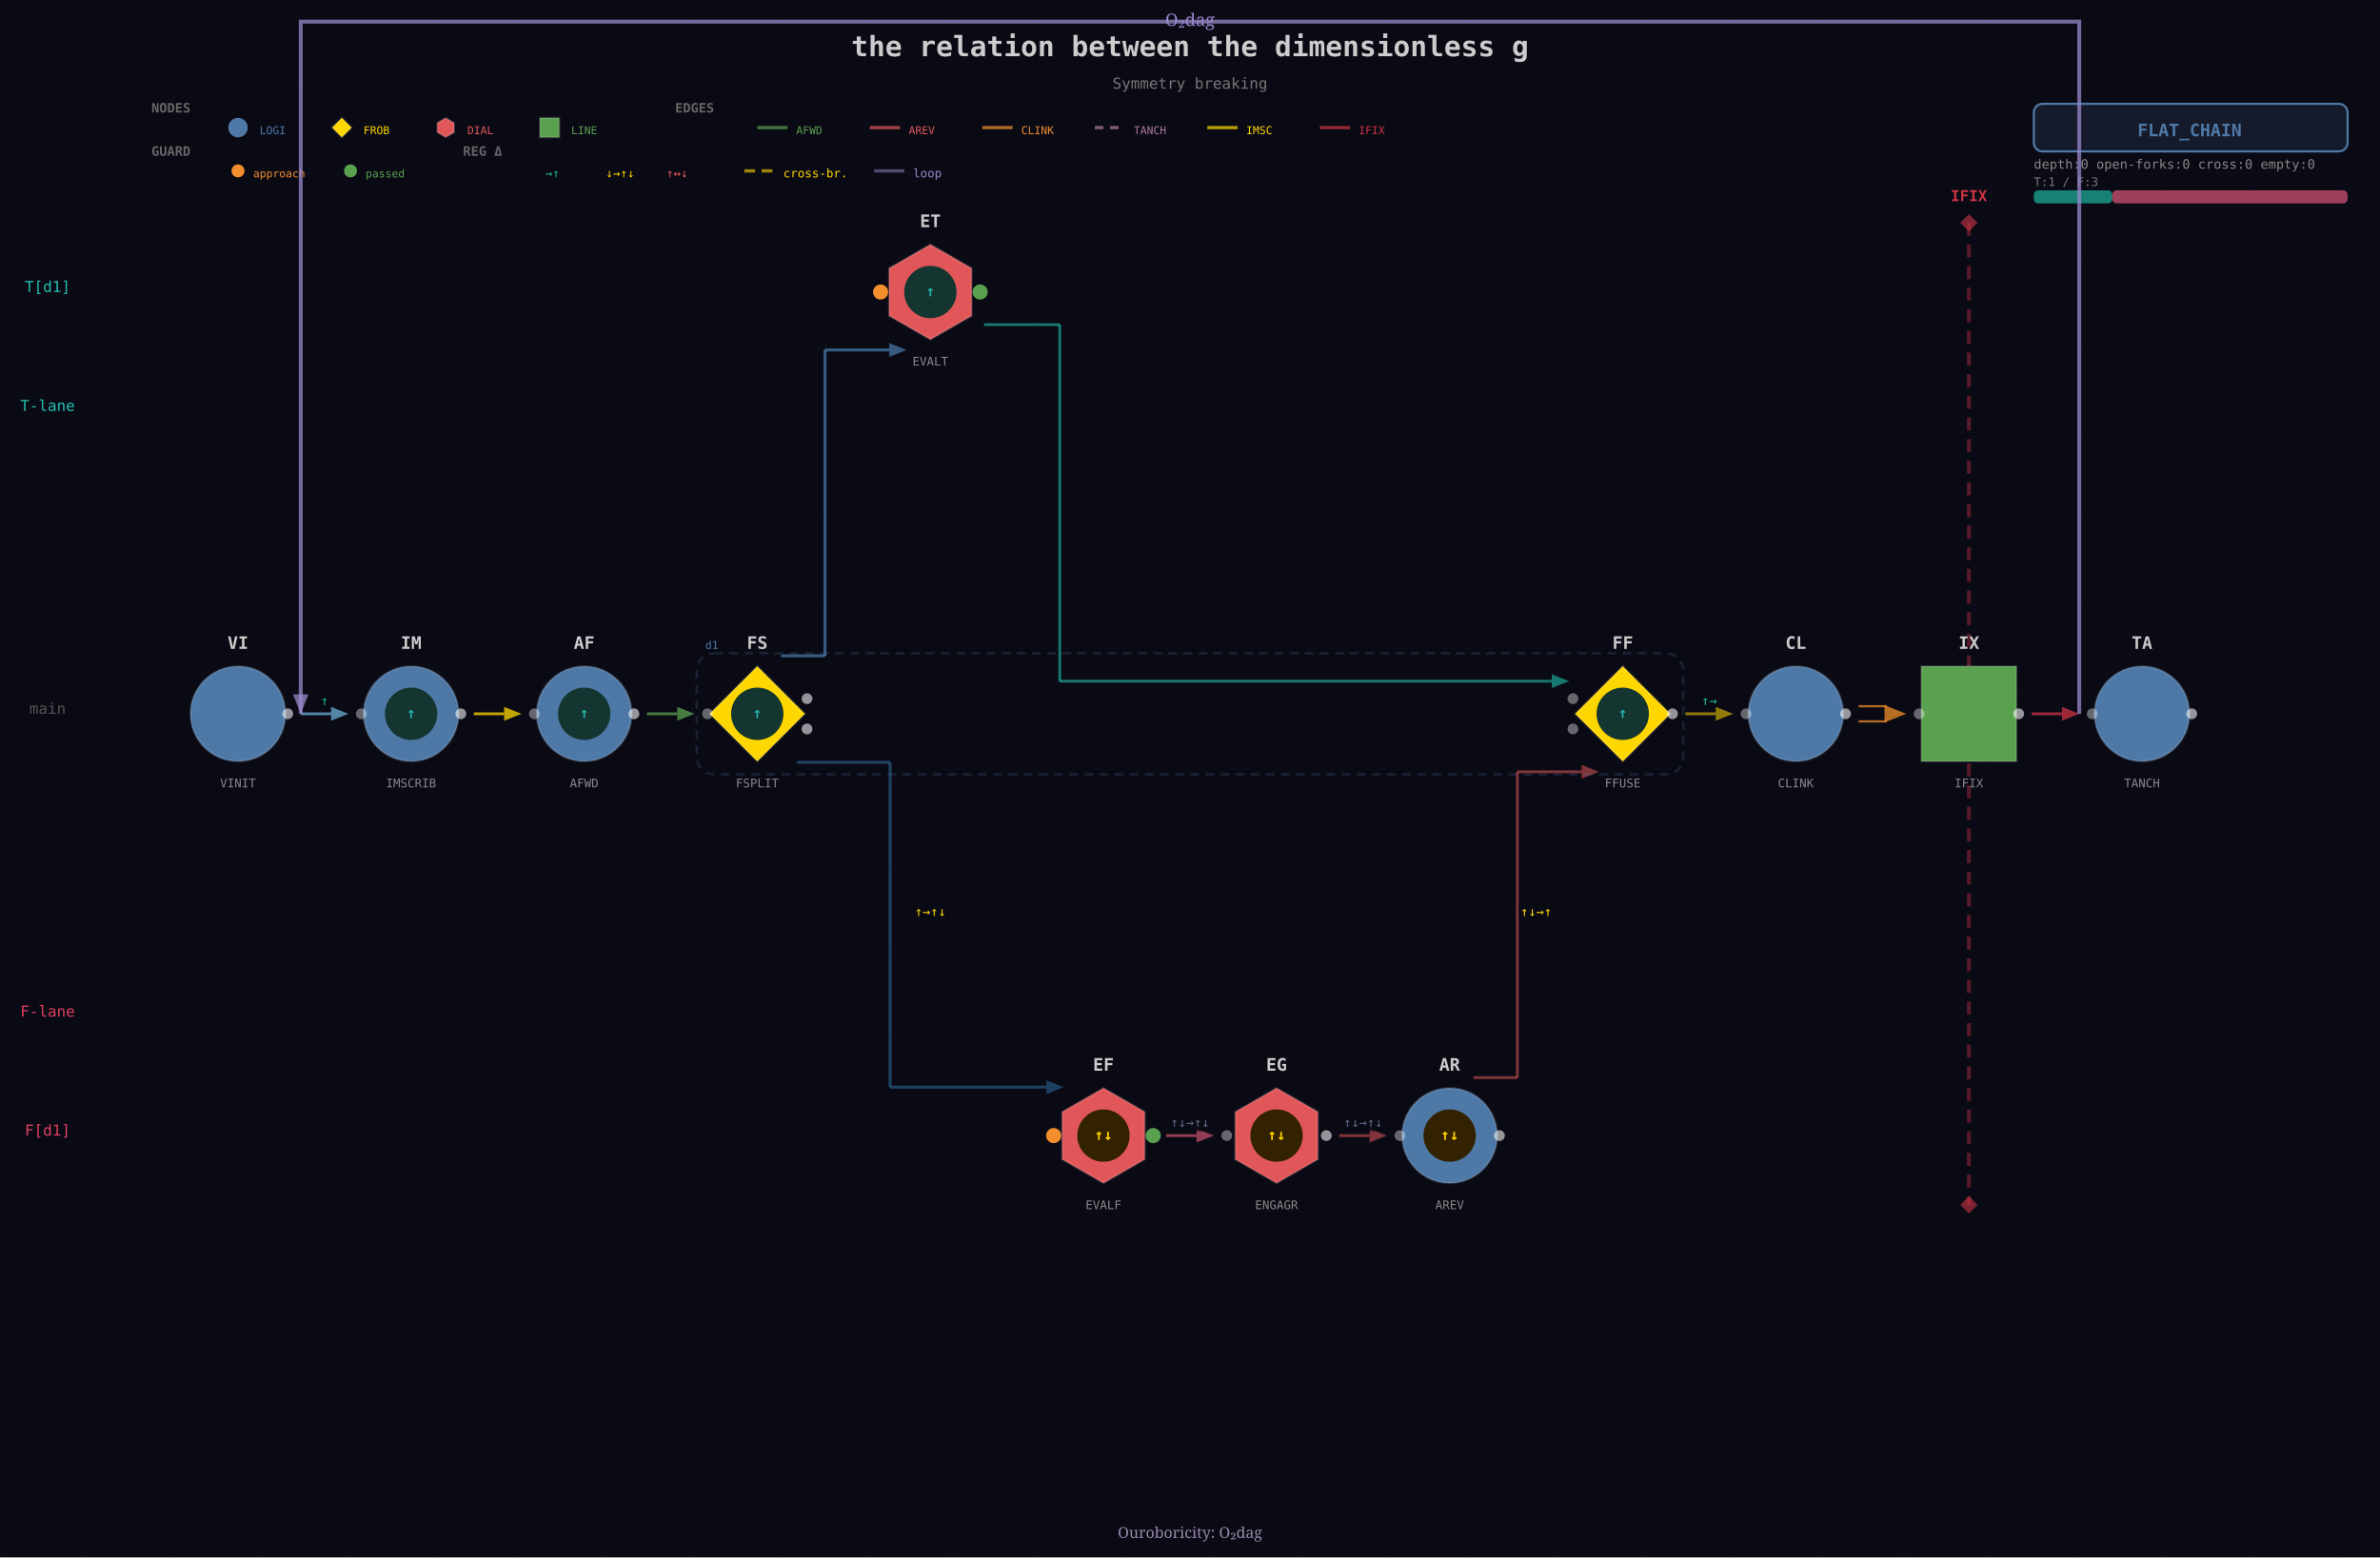
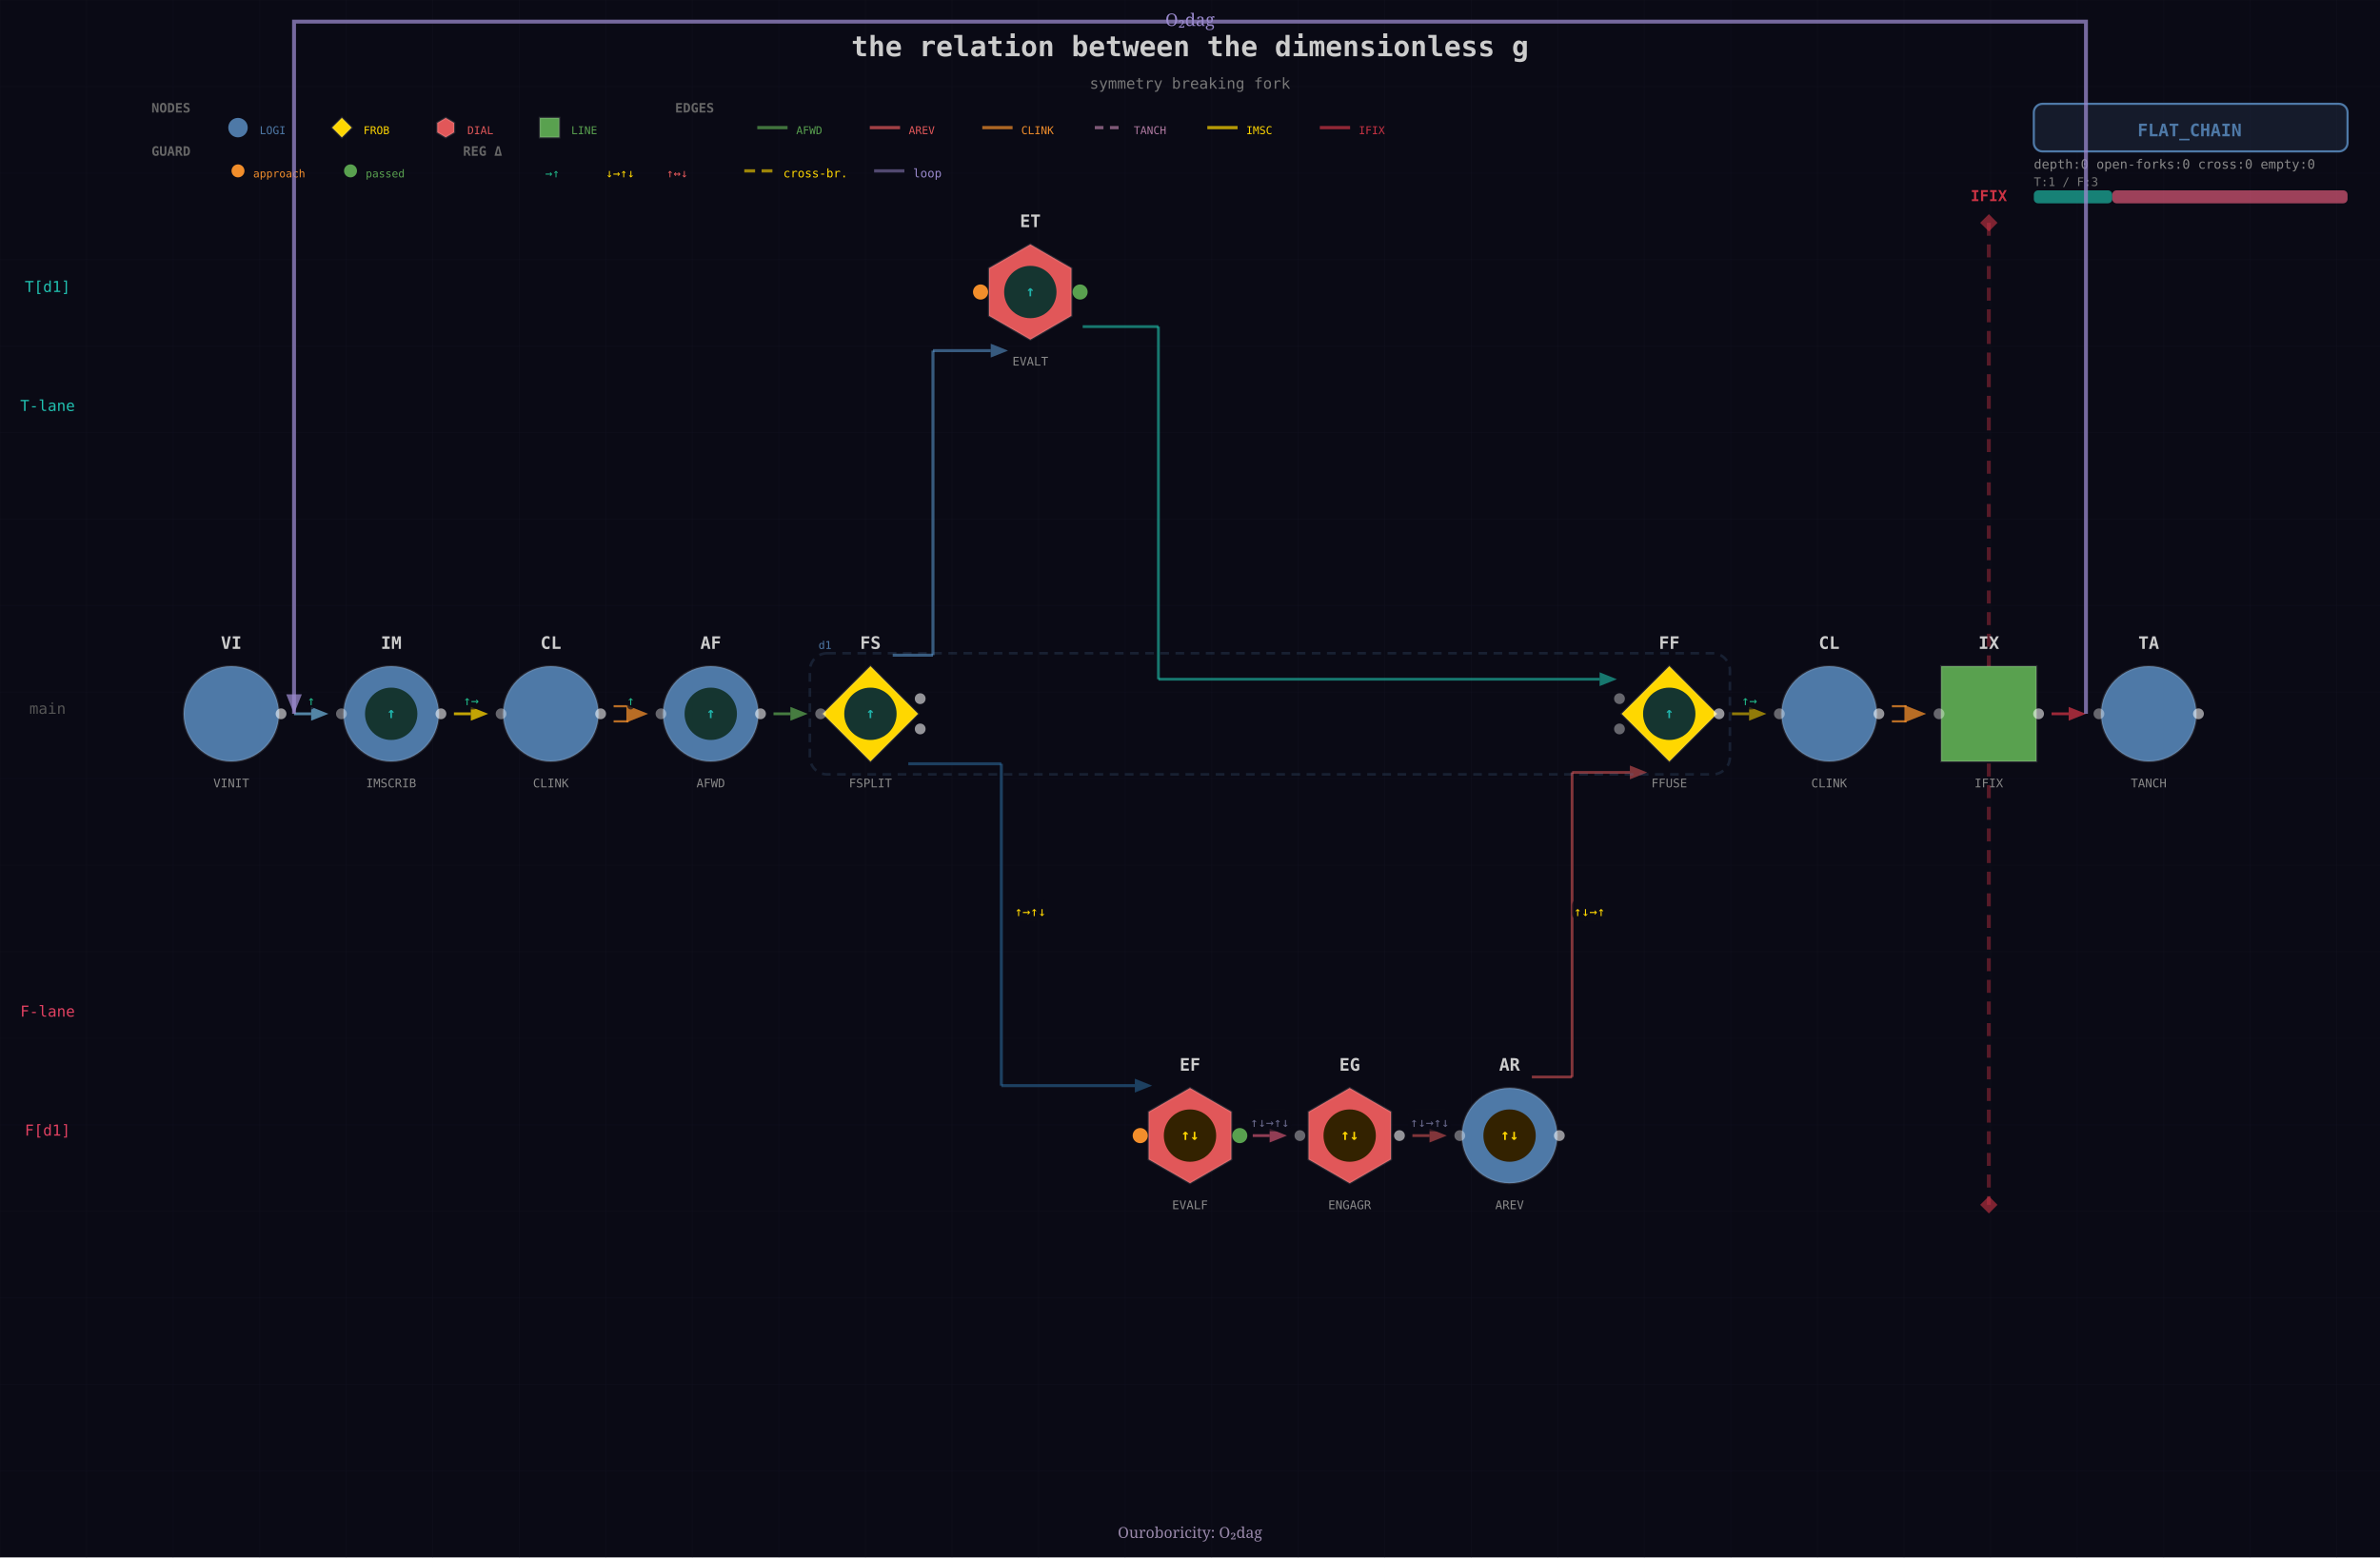
<svg xmlns="http://www.w3.org/2000/svg" viewBox="0 0 1100 720">
  <rect width="1100" height="720" fill="#0a0a15" />
  <line x1="0.0" y1="0.0" x2="0.0" y2="720.0" stroke="#151525" stroke-width="0.4" opacity="0.25" />
  <line x1="40.0" y1="0.0" x2="40.0" y2="720.0" stroke="#151525" stroke-width="0.4" opacity="0.25" />
  <line x1="80.0" y1="0.0" x2="80.0" y2="720.0" stroke="#151525" stroke-width="0.4" opacity="0.25" />
  <line x1="120.0" y1="0.0" x2="120.0" y2="720.0" stroke="#151525" stroke-width="0.4" opacity="0.25" />
  <line x1="160.0" y1="0.0" x2="160.0" y2="720.0" stroke="#151525" stroke-width="0.4" opacity="0.25" />
  <line x1="200.0" y1="0.0" x2="200.0" y2="720.0" stroke="#151525" stroke-width="0.4" opacity="0.25" />
  <line x1="240.0" y1="0.0" x2="240.0" y2="720.0" stroke="#151525" stroke-width="0.4" opacity="0.25" />
  <line x1="280.0" y1="0.0" x2="280.0" y2="720.0" stroke="#151525" stroke-width="0.4" opacity="0.25" />
  <line x1="320.0" y1="0.0" x2="320.0" y2="720.0" stroke="#151525" stroke-width="0.4" opacity="0.25" />
  <line x1="360.0" y1="0.0" x2="360.0" y2="720.0" stroke="#151525" stroke-width="0.4" opacity="0.25" />
  <line x1="400.0" y1="0.0" x2="400.0" y2="720.0" stroke="#151525" stroke-width="0.4" opacity="0.25" />
  <line x1="440.0" y1="0.0" x2="440.0" y2="720.0" stroke="#151525" stroke-width="0.4" opacity="0.25" />
  <line x1="480.0" y1="0.0" x2="480.0" y2="720.0" stroke="#151525" stroke-width="0.4" opacity="0.25" />
  <line x1="520.0" y1="0.0" x2="520.0" y2="720.0" stroke="#151525" stroke-width="0.4" opacity="0.25" />
  <line x1="560.0" y1="0.0" x2="560.0" y2="720.0" stroke="#151525" stroke-width="0.4" opacity="0.25" />
  <line x1="600.0" y1="0.0" x2="600.0" y2="720.0" stroke="#151525" stroke-width="0.4" opacity="0.25" />
  <line x1="640.0" y1="0.0" x2="640.0" y2="720.0" stroke="#151525" stroke-width="0.4" opacity="0.25" />
  <line x1="680.0" y1="0.0" x2="680.0" y2="720.0" stroke="#151525" stroke-width="0.4" opacity="0.25" />
  <line x1="720.0" y1="0.0" x2="720.0" y2="720.0" stroke="#151525" stroke-width="0.4" opacity="0.25" />
  <line x1="760.0" y1="0.0" x2="760.0" y2="720.0" stroke="#151525" stroke-width="0.4" opacity="0.25" />
  <line x1="800.0" y1="0.0" x2="800.0" y2="720.0" stroke="#151525" stroke-width="0.4" opacity="0.25" />
  <line x1="840.0" y1="0.0" x2="840.0" y2="720.0" stroke="#151525" stroke-width="0.4" opacity="0.25" />
  <line x1="880.0" y1="0.0" x2="880.0" y2="720.0" stroke="#151525" stroke-width="0.4" opacity="0.25" />
  <line x1="920.0" y1="0.0" x2="920.0" y2="720.0" stroke="#151525" stroke-width="0.4" opacity="0.25" />
  <line x1="960.0" y1="0.0" x2="960.0" y2="720.0" stroke="#151525" stroke-width="0.4" opacity="0.25" />
  <line x1="1000.0" y1="0.0" x2="1000.0" y2="720.0" stroke="#151525" stroke-width="0.4" opacity="0.25" />
  <line x1="1040.0" y1="0.0" x2="1040.0" y2="720.0" stroke="#151525" stroke-width="0.4" opacity="0.25" />
  <line x1="1080.0" y1="0.0" x2="1080.0" y2="720.0" stroke="#151525" stroke-width="0.4" opacity="0.25" />
  <line x1="0.0" y1="0.0" x2="1100.0" y2="0.0" stroke="#151525" stroke-width="0.4" opacity="0.25" />
  <line x1="0.0" y1="40.0" x2="1100.0" y2="40.0" stroke="#151525" stroke-width="0.4" opacity="0.25" />
  <line x1="0.0" y1="80.0" x2="1100.0" y2="80.0" stroke="#151525" stroke-width="0.4" opacity="0.25" />
  <line x1="0.0" y1="120.0" x2="1100.0" y2="120.0" stroke="#151525" stroke-width="0.4" opacity="0.25" />
  <line x1="0.0" y1="160.0" x2="1100.0" y2="160.0" stroke="#151525" stroke-width="0.4" opacity="0.25" />
  <line x1="0.0" y1="200.0" x2="1100.0" y2="200.0" stroke="#151525" stroke-width="0.4" opacity="0.25" />
  <line x1="0.0" y1="240.0" x2="1100.0" y2="240.0" stroke="#151525" stroke-width="0.4" opacity="0.25" />
  <line x1="0.0" y1="280.0" x2="1100.0" y2="280.0" stroke="#151525" stroke-width="0.4" opacity="0.25" />
  <line x1="0.0" y1="320.0" x2="1100.0" y2="320.0" stroke="#151525" stroke-width="0.4" opacity="0.25" />
  <line x1="0.0" y1="360.0" x2="1100.0" y2="360.0" stroke="#151525" stroke-width="0.4" opacity="0.25" />
  <line x1="0.0" y1="400.0" x2="1100.0" y2="400.0" stroke="#151525" stroke-width="0.4" opacity="0.25" />
  <line x1="0.0" y1="440.0" x2="1100.0" y2="440.0" stroke="#151525" stroke-width="0.4" opacity="0.25" />
  <line x1="0.0" y1="480.0" x2="1100.0" y2="480.0" stroke="#151525" stroke-width="0.4" opacity="0.25" />
  <line x1="0.0" y1="520.0" x2="1100.0" y2="520.0" stroke="#151525" stroke-width="0.4" opacity="0.25" />
  <line x1="0.0" y1="560.0" x2="1100.0" y2="560.0" stroke="#151525" stroke-width="0.4" opacity="0.25" />
  <line x1="0.0" y1="600.0" x2="1100.0" y2="600.0" stroke="#151525" stroke-width="0.4" opacity="0.25" />
  <line x1="0.0" y1="640.0" x2="1100.0" y2="640.0" stroke="#151525" stroke-width="0.4" opacity="0.25" />
  <line x1="0.0" y1="680.0" x2="1100.0" y2="680.0" stroke="#151525" stroke-width="0.4" opacity="0.25" />
  <text x="550.0" y="26.0" fill="#cccccc" font-size="13" text-anchor="middle" font-family="monospace" font-weight="bold">the relation between the dimensionless g</text>
-   <text x="550.0" y="41.0" fill="#777" font-size="7" text-anchor="middle" font-family="monospace">Symmetry breaking</text>
+   <text x="550.0" y="41.0" fill="#777" font-size="7" text-anchor="middle" font-family="monospace">symmetry breaking fork</text>
  <text x="22.0" y="190.0" fill="#20c0b0" font-size="7" text-anchor="middle" font-family="monospace">T-lane</text>
  <text x="22.0" y="135.0" fill="#20c0b0" font-size="7" text-anchor="middle" font-family="monospace">T[d1]</text>
  <text x="22.0" y="470.0" fill="#e04060" font-size="7" text-anchor="middle" font-family="monospace">F-lane</text>
  <text x="22.0" y="525.0" fill="#e04060" font-size="7" text-anchor="middle" font-family="monospace">F[d1]</text>
  <text x="22.0" y="330.0" fill="#555" font-size="7" text-anchor="middle" font-family="monospace">main</text>
-   <line x1="910.0" y1="103.0" x2="910.0" y2="557.0" stroke="#cc3344" stroke-width="1.8" opacity="0.4" stroke-dasharray="6,4" />
-   <text x="910.0" y="93.0" fill="#cc3344" font-size="7" text-anchor="middle" font-family="monospace" font-weight="bold">IFIX</text>
-   <polygon points="910.0,99.0 914.0,103 910.0,107.0 906.0,103" fill="#cc3344" opacity="0.6" />
-   <polygon points="910.0,553.0 914.0,557 910.0,561.0 906.0,557" fill="#cc3344" opacity="0.6" />
-   <line x1="361.0" y1="303.2" x2="381.3" y2="303.2" stroke="#5b9bd5" stroke-width="1.4" opacity="0.55" />
-   <line x1="381.3" y1="303.2" x2="381.3" y2="161.8" stroke="#5b9bd5" stroke-width="1.4" opacity="0.55" />
-   <line x1="381.3" y1="161.8" x2="411.0" y2="161.8" stroke="#5b9bd5" stroke-width="1.4" opacity="0.55" />
-   <polygon points="419.0,161.8 411.0,165.0 411.0,158.6" fill="#5b9bd5" opacity="0.55" />
-   <line x1="454.8" y1="150.1" x2="489.8" y2="150.1" stroke="#20d0b8" stroke-width="1.3" opacity="0.55" />
-   <line x1="489.8" y1="150.1" x2="489.8" y2="314.9" stroke="#20d0b8" stroke-width="1.3" opacity="0.55" />
-   <line x1="489.8" y1="314.9" x2="717.2" y2="314.9" stroke="#20d0b8" stroke-width="1.3" opacity="0.55" />
-   <polygon points="725.2,314.9 717.2,318.1 717.2,311.7" fill="#20d0b8" opacity="0.55" />
-   <line x1="368.4" y1="352.4" x2="411.4" y2="352.4" stroke="#2b6b9f" stroke-width="1.4" opacity="0.55" />
-   <line x1="411.4" y1="352.4" x2="411.4" y2="502.6" stroke="#2b6b9f" stroke-width="1.4" opacity="0.55" />
-   <line x1="411.4" y1="502.6" x2="483.6" y2="502.6" stroke="#2b6b9f" stroke-width="1.4" opacity="0.55" />
-   <polygon points="491.6,502.6 483.6,505.8 483.6,499.4" fill="#2b6b9f" opacity="0.55" />
-   <rect x="422.0" y="415.5" width="16.0" height="10" fill="#0a0a15" opacity="0.7" rx="3" />
-   <text x="430.0" y="423.5" fill="#ffd700" font-size="6" text-anchor="middle" font-family="monospace">↑→↑↓</text>
-   <line x1="539.0" y1="525.0" x2="553.0" y2="525.0" stroke="#ff6688" stroke-width="1.3" opacity="0.55" />
-   <polygon points="561.0,525.0 553.0,528.2 553.0,521.8" fill="#ff6688" opacity="0.55" />
-   <rect x="540.0" y="513.0" width="20.0" height="10" fill="#0a0a15" opacity="0.7" rx="3" />
-   <text x="550.0" y="521.0" fill="#666688" font-size="6" text-anchor="middle" font-family="monospace">↑↓→↑↓</text>
-   <line x1="619.0" y1="525.0" x2="633.0" y2="525.0" stroke="#e15759" stroke-width="1.3" opacity="0.55" />
-   <polygon points="641.0,525.0 633.0,528.2 633.0,521.8" fill="#e15759" opacity="0.55" />
-   <rect x="620.0" y="513.0" width="20.0" height="10" fill="#0a0a15" opacity="0.7" rx="3" />
-   <text x="630.0" y="521.0" fill="#666688" font-size="6" text-anchor="middle" font-family="monospace">↑↓→↑↓</text>
-   <line x1="681.0" y1="498.2" x2="701.3" y2="498.2" stroke="#e15759" stroke-width="1.3" opacity="0.55" />
-   <line x1="701.3" y1="498.2" x2="701.3" y2="356.8" stroke="#e15759" stroke-width="1.3" opacity="0.55" />
-   <line x1="701.3" y1="356.8" x2="731.0" y2="356.8" stroke="#e15759" stroke-width="1.3" opacity="0.55" />
-   <polygon points="739.0,356.8 731.0,360.0 731.0,353.6" fill="#e15759" opacity="0.55" />
-   <rect x="702.0" y="415.5" width="16.0" height="10" fill="#0a0a15" opacity="0.7" rx="3" />
-   <text x="710.0" y="423.5" fill="#ffd700" font-size="6" text-anchor="middle" font-family="monospace">↑↓→↑</text>
-   <line x1="139.0" y1="330.0" x2="153.0" y2="330.0" stroke="#6baed6" stroke-width="1.3" opacity="0.75" />
-   <polygon points="161.0,330.0 153.0,333.2 153.0,326.8" fill="#6baed6" opacity="0.75" />
-   <rect x="148.0" y="318.0" width="4.0" height="10" fill="#0a0a15" opacity="0.7" rx="3" />
-   <text x="150.0" y="326.0" fill="#20b888" font-size="6" text-anchor="middle" font-family="monospace">↑</text>
-   <line x1="219.0" y1="330.0" x2="233.0" y2="330.0" stroke="#ffd700" stroke-width="1.3" opacity="0.75" />
-   <polygon points="241.0,330.0 233.0,333.2 233.0,326.8" fill="#ffd700" opacity="0.75" />
-   <line x1="299.0" y1="330.0" x2="313.0" y2="330.0" stroke="#59a14f" stroke-width="1.3" opacity="0.75" />
-   <polygon points="321.0,330.0 313.0,333.2 313.0,326.8" fill="#59a14f" opacity="0.75" />
-   <line x1="859.0" y1="326.5" x2="872.0" y2="326.5" stroke="#f28e2b" stroke-width="1.0" opacity="0.75" />
-   <line x1="859.0" y1="333.5" x2="872.0" y2="333.5" stroke="#f28e2b" stroke-width="1.0" opacity="0.75" />
-   <polygon points="881.0,330.0 871.0,334.0 871.0,326.0" fill="#f28e2b" opacity="0.75" />
-   <line x1="939.0" y1="330.0" x2="953.0" y2="330.0" stroke="#cc3344" stroke-width="1.3" opacity="0.75" />
-   <polygon points="961.0,330.0 953.0,333.2 953.0,326.8" fill="#cc3344" opacity="0.75" />
-   <line x1="779.0" y1="330.0" x2="793.0" y2="330.0" stroke="#ffd700" stroke-width="1.3" opacity="0.55" />
-   <polygon points="801.0,330.0 793.0,333.2 793.0,326.8" fill="#ffd700" opacity="0.55" />
-   <rect x="786.0" y="318.0" width="8.0" height="10" fill="#0a0a15" opacity="0.7" rx="3" />
-   <text x="790.0" y="326.0" fill="#20b888" font-size="6" text-anchor="middle" font-family="monospace">↑→</text>
-   <circle cx="110.0" cy="330.0" r="22.0" fill="#4e79a7" stroke="#ffffff20" stroke-width="1.0" />
-   <text x="110.0" y="300.0" fill="#cccccc" font-size="8" text-anchor="middle" font-family="monospace" font-weight="bold">VI</text>
-   <text x="110.0" y="364.0" fill="#888" font-size="5.5" text-anchor="middle" font-family="monospace">VINIT</text>
-   <circle cx="133.0" cy="330.0" r="2.5" fill="#ffffff90" stroke-width="0" />
-   <circle cx="190.0" cy="330.0" r="22.0" fill="#4e79a7" stroke="#ffffff20" stroke-width="1.0" />
-   <circle cx="190.0" cy="330.0" r="12.1" fill="#153530" stroke-width="0" />
-   <text x="190.0" y="332.0" fill="#20b2aa" font-size="7" text-anchor="middle" font-family="monospace" font-weight="bold">↑</text>
-   <text x="190.0" y="300.0" fill="#cccccc" font-size="8" text-anchor="middle" font-family="monospace" font-weight="bold">IM</text>
-   <text x="190.0" y="364.0" fill="#888" font-size="5.5" text-anchor="middle" font-family="monospace">IMSCRIB</text>
-   <circle cx="167.0" cy="330.0" r="2.5" fill="#ffffff60" stroke-width="0" />
-   <circle cx="213.0" cy="330.0" r="2.5" fill="#ffffff90" stroke-width="0" />
-   <circle cx="270.0" cy="330.0" r="22.0" fill="#4e79a7" stroke="#ffffff20" stroke-width="1.0" />
-   <circle cx="270.0" cy="330.0" r="12.1" fill="#153530" stroke-width="0" />
-   <text x="270.0" y="332.0" fill="#20b2aa" font-size="7" text-anchor="middle" font-family="monospace" font-weight="bold">↑</text>
-   <text x="270.0" y="300.0" fill="#cccccc" font-size="8" text-anchor="middle" font-family="monospace" font-weight="bold">AF</text>
-   <text x="270.0" y="364.0" fill="#888" font-size="5.5" text-anchor="middle" font-family="monospace">AFWD</text>
-   <circle cx="247.0" cy="330.0" r="2.5" fill="#ffffff60" stroke-width="0" />
-   <circle cx="293.0" cy="330.0" r="2.5" fill="#ffffff90" stroke-width="0" />
-   <polygon points="350.0,308.0 372.0,330 350.0,352.0 328.0,330" fill="#ffd700" stroke="#ffffff20" stroke-width="1.0" />
-   <circle cx="350.0" cy="330.0" r="12.1" fill="#153530" stroke-width="0" />
-   <text x="350.0" y="332.0" fill="#20b2aa" font-size="7" text-anchor="middle" font-family="monospace" font-weight="bold">↑</text>
-   <text x="350.0" y="300.0" fill="#cccccc" font-size="8" text-anchor="middle" font-family="monospace" font-weight="bold">FS</text>
-   <text x="350.0" y="364.0" fill="#888" font-size="5.5" text-anchor="middle" font-family="monospace">FSPLIT</text>
-   <circle cx="327.0" cy="330.0" r="2.5" fill="#ffffff60" stroke-width="0" />
-   <circle cx="373.0" cy="323.0" r="2.5" fill="#ffffff90" stroke-width="0" />
-   <circle cx="373.0" cy="337.0" r="2.5" fill="#ffffff90" stroke-width="0" />
-   <polygon points="449.1,146.0 430.0,157.0 410.9,146.0 410.9,124.0 430.0,113.0 449.1,124.0" fill="#e15759" stroke="#ffffff20" stroke-width="1.0" />
-   <circle cx="430.0" cy="135.0" r="12.1" fill="#153530" stroke-width="0" />
-   <text x="430.0" y="137.0" fill="#20b2aa" font-size="7" text-anchor="middle" font-family="monospace" font-weight="bold">↑</text>
-   <text x="430.0" y="105.0" fill="#cccccc" font-size="8" text-anchor="middle" font-family="monospace" font-weight="bold">ET</text>
-   <text x="430.0" y="169.0" fill="#888" font-size="5.5" text-anchor="middle" font-family="monospace">EVALT</text>
-   <circle cx="407.0" cy="135.0" r="3.5" fill="#f28e2b" stroke-width="0.8" />
-   <circle cx="453.0" cy="135.0" r="3.5" fill="#59a14f" stroke-width="0.9" />
-   <polygon points="529.1,536.0 510.0,547.0 490.9,536.0 490.9,514.0 510.0,503.0 529.1,514.0" fill="#e15759" stroke="#ffffff20" stroke-width="1.0" />
-   <circle cx="510.0" cy="525.0" r="12.1" fill="#332200" stroke-width="0" />
-   <text x="510.0" y="527.0" fill="#ffd700" font-size="7" text-anchor="middle" font-family="monospace" font-weight="bold">↑↓</text>
-   <text x="510.0" y="495.0" fill="#cccccc" font-size="8" text-anchor="middle" font-family="monospace" font-weight="bold">EF</text>
-   <text x="510.0" y="559.0" fill="#888" font-size="5.5" text-anchor="middle" font-family="monospace">EVALF</text>
-   <circle cx="487.0" cy="525.0" r="3.5" fill="#f28e2b" stroke-width="0.8" />
-   <circle cx="533.0" cy="525.0" r="3.5" fill="#59a14f" stroke-width="0.9" />
-   <polygon points="609.1,536.0 590.0,547.0 570.9,536.0 570.9,514.0 590.0,503.0 609.1,514.0" fill="#e15759" stroke="#ffffff20" stroke-width="1.0" />
-   <circle cx="590.0" cy="525.0" r="12.1" fill="#332200" stroke-width="0" />
-   <text x="590.0" y="527.0" fill="#ffd700" font-size="7" text-anchor="middle" font-family="monospace" font-weight="bold">↑↓</text>
-   <text x="590.0" y="495.0" fill="#cccccc" font-size="8" text-anchor="middle" font-family="monospace" font-weight="bold">EG</text>
-   <text x="590.0" y="559.0" fill="#888" font-size="5.5" text-anchor="middle" font-family="monospace">ENGAGR</text>
-   <circle cx="567.0" cy="525.0" r="2.5" fill="#ffffff60" stroke-width="0" />
-   <circle cx="613.0" cy="525.0" r="2.5" fill="#ffffff90" stroke-width="0" />
-   <circle cx="670.0" cy="525.0" r="22.0" fill="#4e79a7" stroke="#ffffff20" stroke-width="1.0" />
-   <circle cx="670.0" cy="525.0" r="12.1" fill="#332200" stroke-width="0" />
-   <text x="670.0" y="527.0" fill="#ffd700" font-size="7" text-anchor="middle" font-family="monospace" font-weight="bold">↑↓</text>
-   <text x="670.0" y="495.0" fill="#cccccc" font-size="8" text-anchor="middle" font-family="monospace" font-weight="bold">AR</text>
-   <text x="670.0" y="559.0" fill="#888" font-size="5.5" text-anchor="middle" font-family="monospace">AREV</text>
-   <circle cx="647.0" cy="525.0" r="2.5" fill="#ffffff60" stroke-width="0" />
-   <circle cx="693.0" cy="525.0" r="2.5" fill="#ffffff90" stroke-width="0" />
-   <polygon points="750.0,308.0 772.0,330 750.0,352.0 728.0,330" fill="#ffd700" stroke="#ffffff20" stroke-width="1.0" />
-   <circle cx="750.0" cy="330.0" r="12.1" fill="#153530" stroke-width="0" />
-   <text x="750.0" y="332.0" fill="#20b2aa" font-size="7" text-anchor="middle" font-family="monospace" font-weight="bold">↑</text>
-   <text x="750.0" y="300.0" fill="#cccccc" font-size="8" text-anchor="middle" font-family="monospace" font-weight="bold">FF</text>
-   <text x="750.0" y="364.0" fill="#888" font-size="5.5" text-anchor="middle" font-family="monospace">FFUSE</text>
-   <circle cx="727.0" cy="323.0" r="2.5" fill="#ffffff60" stroke-width="0" />
-   <circle cx="727.0" cy="337.0" r="2.5" fill="#ffffff60" stroke-width="0" />
-   <circle cx="773.0" cy="330.0" r="2.5" fill="#ffffff90" stroke-width="0" />
-   <circle cx="830.0" cy="330.0" r="22.0" fill="#4e79a7" stroke="#ffffff20" stroke-width="1.0" />
-   <text x="830.0" y="300.0" fill="#cccccc" font-size="8" text-anchor="middle" font-family="monospace" font-weight="bold">CL</text>
-   <text x="830.0" y="364.0" fill="#888" font-size="5.5" text-anchor="middle" font-family="monospace">CLINK</text>
-   <circle cx="807.0" cy="330.0" r="2.5" fill="#ffffff60" stroke-width="0" />
-   <circle cx="853.0" cy="330.0" r="2.5" fill="#ffffff90" stroke-width="0" />
-   <rect x="888.0" y="308.0" width="44.0" height="44.0" fill="#59a14f" stroke="#ffffff20" stroke-width="1.0" />
-   <text x="910.0" y="300.0" fill="#cccccc" font-size="8" text-anchor="middle" font-family="monospace" font-weight="bold">IX</text>
-   <text x="910.0" y="364.0" fill="#888" font-size="5.5" text-anchor="middle" font-family="monospace">IFIX</text>
-   <circle cx="887.0" cy="330.0" r="2.5" fill="#ffffff60" stroke-width="0" />
-   <circle cx="933.0" cy="330.0" r="2.5" fill="#ffffff90" stroke-width="0" />
-   <circle cx="990.0" cy="330.0" r="22.0" fill="#4e79a7" stroke="#ffffff20" stroke-width="1.0" />
-   <text x="990.0" y="300.0" fill="#cccccc" font-size="8" text-anchor="middle" font-family="monospace" font-weight="bold">TA</text>
-   <text x="990.0" y="364.0" fill="#888" font-size="5.5" text-anchor="middle" font-family="monospace">TANCH</text>
-   <circle cx="967.0" cy="330.0" r="2.5" fill="#ffffff60" stroke-width="0" />
-   <circle cx="1013.0" cy="330.0" r="2.5" fill="#ffffff90" stroke-width="0" />
+   <line x1="919.2" y1="103.0" x2="919.2" y2="557.0" stroke="#cc3344" stroke-width="1.8" opacity="0.4" stroke-dasharray="6,4" />
+   <text x="919.2" y="93.0" fill="#cc3344" font-size="7" text-anchor="middle" font-family="monospace" font-weight="bold">IFIX</text>
+   <polygon points="919.231,99.0 923.2,103 919.231,107.0 915.2,103" fill="#cc3344" opacity="0.6" />
+   <polygon points="919.231,553.0 923.2,557 919.231,561.0 915.2,557" fill="#cc3344" opacity="0.6" />
+   <line x1="412.6" y1="302.9" x2="431.2" y2="302.9" stroke="#5b9bd5" stroke-width="1.4" opacity="0.55" />
+   <line x1="431.2" y1="302.9" x2="431.2" y2="162.1" stroke="#5b9bd5" stroke-width="1.4" opacity="0.55" />
+   <line x1="431.2" y1="162.1" x2="457.9" y2="162.1" stroke="#5b9bd5" stroke-width="1.4" opacity="0.55" />
+   <polygon points="465.9,162.1 457.9,165.3 457.9,158.9" fill="#5b9bd5" opacity="0.55" />
+   <line x1="500.4" y1="151.0" x2="535.4" y2="151.0" stroke="#20d0b8" stroke-width="1.3" opacity="0.55" />
+   <line x1="535.4" y1="151.0" x2="535.4" y2="314.0" stroke="#20d0b8" stroke-width="1.3" opacity="0.55" />
+   <line x1="535.4" y1="314.0" x2="739.3" y2="314.0" stroke="#20d0b8" stroke-width="1.3" opacity="0.55" />
+   <polygon points="747.3,314.0 739.3,317.2 739.3,310.8" fill="#20d0b8" opacity="0.55" />
+   <line x1="419.8" y1="353.1" x2="462.8" y2="353.1" stroke="#2b6b9f" stroke-width="1.4" opacity="0.55" />
+   <line x1="462.8" y1="353.1" x2="462.8" y2="501.9" stroke="#2b6b9f" stroke-width="1.4" opacity="0.55" />
+   <line x1="462.8" y1="501.9" x2="524.5" y2="501.9" stroke="#2b6b9f" stroke-width="1.4" opacity="0.55" />
+   <polygon points="532.5,501.9 524.5,505.1 524.5,498.7" fill="#2b6b9f" opacity="0.55" />
+   <rect x="468.2" y="415.5" width="16.0" height="10" fill="#0a0a15" opacity="0.7" rx="3" />
+   <text x="476.2" y="423.5" fill="#ffd700" font-size="6" text-anchor="middle" font-family="monospace">↑→↑↓</text>
+   <line x1="579.0" y1="525.0" x2="586.8" y2="525.0" stroke="#ff6688" stroke-width="1.3" opacity="0.55" />
+   <polygon points="594.8,525.0 586.8,528.2 586.8,521.8" fill="#ff6688" opacity="0.55" />
+   <rect x="576.9" y="513.0" width="20.0" height="10" fill="#0a0a15" opacity="0.7" rx="3" />
+   <text x="586.9" y="521.0" fill="#666688" font-size="6" text-anchor="middle" font-family="monospace">↑↓→↑↓</text>
+   <line x1="652.8" y1="525.0" x2="660.7" y2="525.0" stroke="#e15759" stroke-width="1.3" opacity="0.55" />
+   <polygon points="668.7,525.0 660.7,528.2 660.7,521.8" fill="#e15759" opacity="0.55" />
+   <rect x="650.8" y="513.0" width="20.0" height="10" fill="#0a0a15" opacity="0.7" rx="3" />
+   <text x="660.8" y="521.0" fill="#666688" font-size="6" text-anchor="middle" font-family="monospace">↑↓→↑↓</text>
+   <line x1="708.0" y1="497.9" x2="726.6" y2="497.9" stroke="#e15759" stroke-width="1.3" opacity="0.55" />
+   <line x1="726.6" y1="497.9" x2="726.6" y2="357.1" stroke="#e15759" stroke-width="1.3" opacity="0.55" />
+   <line x1="726.6" y1="357.1" x2="753.3" y2="357.1" stroke="#e15759" stroke-width="1.3" opacity="0.55" />
+   <polygon points="761.3,357.1 753.3,360.3 753.3,353.9" fill="#e15759" opacity="0.55" />
+   <rect x="726.6" y="415.5" width="16.0" height="10" fill="#0a0a15" opacity="0.7" rx="3" />
+   <text x="734.6" y="423.5" fill="#ffd700" font-size="6" text-anchor="middle" font-family="monospace">↑↓→↑</text>
+   <line x1="135.9" y1="330.0" x2="143.8" y2="330.0" stroke="#6baed6" stroke-width="1.3" opacity="0.75" />
+   <polygon points="151.8,330.0 143.8,333.2 143.8,326.8" fill="#6baed6" opacity="0.75" />
+   <rect x="141.8" y="318.0" width="4.0" height="10" fill="#0a0a15" opacity="0.7" rx="3" />
+   <text x="143.8" y="326.0" fill="#20b888" font-size="6" text-anchor="middle" font-family="monospace">↑</text>
+   <line x1="209.8" y1="330.0" x2="217.6" y2="330.0" stroke="#ffd700" stroke-width="1.3" opacity="0.75" />
+   <polygon points="225.6,330.0 217.6,333.2 217.6,326.8" fill="#ffd700" opacity="0.75" />
+   <rect x="213.7" y="318.0" width="8.0" height="10" fill="#0a0a15" opacity="0.7" rx="3" />
+   <text x="217.7" y="326.0" fill="#20b888" font-size="6" text-anchor="middle" font-family="monospace">↑→</text>
+   <line x1="283.6" y1="326.5" x2="290.5" y2="326.5" stroke="#f28e2b" stroke-width="1.0" opacity="0.75" />
+   <line x1="283.6" y1="333.5" x2="290.5" y2="333.5" stroke="#f28e2b" stroke-width="1.0" opacity="0.75" />
+   <polygon points="299.5,330.0 289.5,334.0 289.5,326.0" fill="#f28e2b" opacity="0.75" />
+   <rect x="289.5" y="318.0" width="4.0" height="10" fill="#0a0a15" opacity="0.7" rx="3" />
+   <text x="291.5" y="326.0" fill="#20b888" font-size="6" text-anchor="middle" font-family="monospace">↑</text>
+   <line x1="357.5" y1="330.0" x2="365.3" y2="330.0" stroke="#59a14f" stroke-width="1.3" opacity="0.75" />
+   <polygon points="373.3,330.0 365.3,333.2 365.3,326.8" fill="#59a14f" opacity="0.75" />
+   <line x1="874.4" y1="326.5" x2="881.2" y2="326.5" stroke="#f28e2b" stroke-width="1.0" opacity="0.75" />
+   <line x1="874.4" y1="333.5" x2="881.2" y2="333.5" stroke="#f28e2b" stroke-width="1.0" opacity="0.75" />
+   <polygon points="890.2,330.0 880.2,334.0 880.2,326.0" fill="#f28e2b" opacity="0.75" />
+   <line x1="948.2" y1="330.0" x2="956.1" y2="330.0" stroke="#cc3344" stroke-width="1.3" opacity="0.75" />
+   <polygon points="964.1,330.0 956.1,333.2 956.1,326.8" fill="#cc3344" opacity="0.75" />
+   <line x1="800.5" y1="330.0" x2="808.4" y2="330.0" stroke="#ffd700" stroke-width="1.3" opacity="0.55" />
+   <polygon points="816.4,330.0 808.4,333.2 808.4,326.8" fill="#ffd700" opacity="0.55" />
+   <rect x="804.5" y="318.0" width="8.0" height="10" fill="#0a0a15" opacity="0.7" rx="3" />
+   <text x="808.5" y="326.0" fill="#20b888" font-size="6" text-anchor="middle" font-family="monospace">↑→</text>
+   <circle cx="106.9" cy="330.0" r="22.0" fill="#4e79a7" stroke="#ffffff20" stroke-width="1.0" />
+   <text x="106.9" y="300.0" fill="#cccccc" font-size="8" text-anchor="middle" font-family="monospace" font-weight="bold">VI</text>
+   <text x="106.9" y="364.0" fill="#888" font-size="5.5" text-anchor="middle" font-family="monospace">VINIT</text>
+   <circle cx="129.9" cy="330.0" r="2.5" fill="#ffffff90" stroke-width="0" />
+   <circle cx="180.8" cy="330.0" r="22.0" fill="#4e79a7" stroke="#ffffff20" stroke-width="1.0" />
+   <circle cx="180.8" cy="330.0" r="12.1" fill="#153530" stroke-width="0" />
+   <text x="180.8" y="332.0" fill="#20b2aa" font-size="7" text-anchor="middle" font-family="monospace" font-weight="bold">↑</text>
+   <text x="180.8" y="300.0" fill="#cccccc" font-size="8" text-anchor="middle" font-family="monospace" font-weight="bold">IM</text>
+   <text x="180.8" y="364.0" fill="#888" font-size="5.5" text-anchor="middle" font-family="monospace">IMSCRIB</text>
+   <circle cx="157.8" cy="330.0" r="2.5" fill="#ffffff60" stroke-width="0" />
+   <circle cx="203.8" cy="330.0" r="2.5" fill="#ffffff90" stroke-width="0" />
+   <circle cx="254.6" cy="330.0" r="22.0" fill="#4e79a7" stroke="#ffffff20" stroke-width="1.0" />
+   <text x="254.6" y="300.0" fill="#cccccc" font-size="8" text-anchor="middle" font-family="monospace" font-weight="bold">CL</text>
+   <text x="254.6" y="364.0" fill="#888" font-size="5.5" text-anchor="middle" font-family="monospace">CLINK</text>
+   <circle cx="231.6" cy="330.0" r="2.5" fill="#ffffff60" stroke-width="0" />
+   <circle cx="277.6" cy="330.0" r="2.5" fill="#ffffff90" stroke-width="0" />
+   <circle cx="328.5" cy="330.0" r="22.0" fill="#4e79a7" stroke="#ffffff20" stroke-width="1.0" />
+   <circle cx="328.5" cy="330.0" r="12.1" fill="#153530" stroke-width="0" />
+   <text x="328.5" y="332.0" fill="#20b2aa" font-size="7" text-anchor="middle" font-family="monospace" font-weight="bold">↑</text>
+   <text x="328.5" y="300.0" fill="#cccccc" font-size="8" text-anchor="middle" font-family="monospace" font-weight="bold">AF</text>
+   <text x="328.5" y="364.0" fill="#888" font-size="5.5" text-anchor="middle" font-family="monospace">AFWD</text>
+   <circle cx="305.5" cy="330.0" r="2.5" fill="#ffffff60" stroke-width="0" />
+   <circle cx="351.5" cy="330.0" r="2.5" fill="#ffffff90" stroke-width="0" />
+   <polygon points="402.308,308.0 424.3,330 402.308,352.0 380.3,330" fill="#ffd700" stroke="#ffffff20" stroke-width="1.0" />
+   <circle cx="402.3" cy="330.0" r="12.1" fill="#153530" stroke-width="0" />
+   <text x="402.3" y="332.0" fill="#20b2aa" font-size="7" text-anchor="middle" font-family="monospace" font-weight="bold">↑</text>
+   <text x="402.3" y="300.0" fill="#cccccc" font-size="8" text-anchor="middle" font-family="monospace" font-weight="bold">FS</text>
+   <text x="402.3" y="364.0" fill="#888" font-size="5.5" text-anchor="middle" font-family="monospace">FSPLIT</text>
+   <circle cx="379.3" cy="330.0" r="2.5" fill="#ffffff60" stroke-width="0" />
+   <circle cx="425.3" cy="323.0" r="2.5" fill="#ffffff90" stroke-width="0" />
+   <circle cx="425.3" cy="337.0" r="2.5" fill="#ffffff90" stroke-width="0" />
+   <polygon points="495.2,146.0 476.2,157.0 457.1,146.0 457.1,124.0 476.2,113.0 495.2,124.0" fill="#e15759" stroke="#ffffff20" stroke-width="1.0" />
+   <circle cx="476.2" cy="135.0" r="12.1" fill="#153530" stroke-width="0" />
+   <text x="476.2" y="137.0" fill="#20b2aa" font-size="7" text-anchor="middle" font-family="monospace" font-weight="bold">↑</text>
+   <text x="476.2" y="105.0" fill="#cccccc" font-size="8" text-anchor="middle" font-family="monospace" font-weight="bold">ET</text>
+   <text x="476.2" y="169.0" fill="#888" font-size="5.5" text-anchor="middle" font-family="monospace">EVALT</text>
+   <circle cx="453.2" cy="135.0" r="3.5" fill="#f28e2b" stroke-width="0.8" />
+   <circle cx="499.2" cy="135.0" r="3.5" fill="#59a14f" stroke-width="0.9" />
+   <polygon points="569.1,536.0 550.0,547.0 530.9,536.0 530.9,514.0 550.0,503.0 569.1,514.0" fill="#e15759" stroke="#ffffff20" stroke-width="1.0" />
+   <circle cx="550.0" cy="525.0" r="12.1" fill="#332200" stroke-width="0" />
+   <text x="550.0" y="527.0" fill="#ffd700" font-size="7" text-anchor="middle" font-family="monospace" font-weight="bold">↑↓</text>
+   <text x="550.0" y="495.0" fill="#cccccc" font-size="8" text-anchor="middle" font-family="monospace" font-weight="bold">EF</text>
+   <text x="550.0" y="559.0" fill="#888" font-size="5.5" text-anchor="middle" font-family="monospace">EVALF</text>
+   <circle cx="527.0" cy="525.0" r="3.5" fill="#f28e2b" stroke-width="0.8" />
+   <circle cx="573.0" cy="525.0" r="3.5" fill="#59a14f" stroke-width="0.9" />
+   <polygon points="642.9,536.0 623.8,547.0 604.8,536.0 604.8,514.0 623.8,503.0 642.9,514.0" fill="#e15759" stroke="#ffffff20" stroke-width="1.0" />
+   <circle cx="623.8" cy="525.0" r="12.1" fill="#332200" stroke-width="0" />
+   <text x="623.8" y="527.0" fill="#ffd700" font-size="7" text-anchor="middle" font-family="monospace" font-weight="bold">↑↓</text>
+   <text x="623.8" y="495.0" fill="#cccccc" font-size="8" text-anchor="middle" font-family="monospace" font-weight="bold">EG</text>
+   <text x="623.8" y="559.0" fill="#888" font-size="5.5" text-anchor="middle" font-family="monospace">ENGAGR</text>
+   <circle cx="600.8" cy="525.0" r="2.5" fill="#ffffff60" stroke-width="0" />
+   <circle cx="646.8" cy="525.0" r="2.5" fill="#ffffff90" stroke-width="0" />
+   <circle cx="697.7" cy="525.0" r="22.0" fill="#4e79a7" stroke="#ffffff20" stroke-width="1.0" />
+   <circle cx="697.7" cy="525.0" r="12.1" fill="#332200" stroke-width="0" />
+   <text x="697.7" y="527.0" fill="#ffd700" font-size="7" text-anchor="middle" font-family="monospace" font-weight="bold">↑↓</text>
+   <text x="697.7" y="495.0" fill="#cccccc" font-size="8" text-anchor="middle" font-family="monospace" font-weight="bold">AR</text>
+   <text x="697.7" y="559.0" fill="#888" font-size="5.5" text-anchor="middle" font-family="monospace">AREV</text>
+   <circle cx="674.7" cy="525.0" r="2.5" fill="#ffffff60" stroke-width="0" />
+   <circle cx="720.7" cy="525.0" r="2.5" fill="#ffffff90" stroke-width="0" />
+   <polygon points="771.538,308.0 793.5,330 771.538,352.0 749.5,330" fill="#ffd700" stroke="#ffffff20" stroke-width="1.0" />
+   <circle cx="771.5" cy="330.0" r="12.1" fill="#153530" stroke-width="0" />
+   <text x="771.5" y="332.0" fill="#20b2aa" font-size="7" text-anchor="middle" font-family="monospace" font-weight="bold">↑</text>
+   <text x="771.5" y="300.0" fill="#cccccc" font-size="8" text-anchor="middle" font-family="monospace" font-weight="bold">FF</text>
+   <text x="771.5" y="364.0" fill="#888" font-size="5.5" text-anchor="middle" font-family="monospace">FFUSE</text>
+   <circle cx="748.5" cy="323.0" r="2.5" fill="#ffffff60" stroke-width="0" />
+   <circle cx="748.5" cy="337.0" r="2.5" fill="#ffffff60" stroke-width="0" />
+   <circle cx="794.5" cy="330.0" r="2.5" fill="#ffffff90" stroke-width="0" />
+   <circle cx="845.4" cy="330.0" r="22.0" fill="#4e79a7" stroke="#ffffff20" stroke-width="1.0" />
+   <text x="845.4" y="300.0" fill="#cccccc" font-size="8" text-anchor="middle" font-family="monospace" font-weight="bold">CL</text>
+   <text x="845.4" y="364.0" fill="#888" font-size="5.5" text-anchor="middle" font-family="monospace">CLINK</text>
+   <circle cx="822.4" cy="330.0" r="2.5" fill="#ffffff60" stroke-width="0" />
+   <circle cx="868.4" cy="330.0" r="2.5" fill="#ffffff90" stroke-width="0" />
+   <rect x="897.2" y="308.0" width="44.0" height="44.0" fill="#59a14f" stroke="#ffffff20" stroke-width="1.0" />
+   <text x="919.2" y="300.0" fill="#cccccc" font-size="8" text-anchor="middle" font-family="monospace" font-weight="bold">IX</text>
+   <text x="919.2" y="364.0" fill="#888" font-size="5.5" text-anchor="middle" font-family="monospace">IFIX</text>
+   <circle cx="896.2" cy="330.0" r="2.5" fill="#ffffff60" stroke-width="0" />
+   <circle cx="942.2" cy="330.0" r="2.5" fill="#ffffff90" stroke-width="0" />
+   <circle cx="993.1" cy="330.0" r="22.0" fill="#4e79a7" stroke="#ffffff20" stroke-width="1.0" />
+   <text x="993.1" y="300.0" fill="#cccccc" font-size="8" text-anchor="middle" font-family="monospace" font-weight="bold">TA</text>
+   <text x="993.1" y="364.0" fill="#888" font-size="5.5" text-anchor="middle" font-family="monospace">TANCH</text>
+   <circle cx="970.1" cy="330.0" r="2.5" fill="#ffffff60" stroke-width="0" />
+   <circle cx="1016.1" cy="330.0" r="2.5" fill="#ffffff90" stroke-width="0" />
  <text x="550.0" y="711.0" fill="#9988aa" font-size="7" text-anchor="middle" font-family="serif">Ouroboricity: O₂dag</text>
  <text x="70.0" y="52.0" fill="#666" font-size="6" text-anchor="start" font-family="monospace" font-weight="bold">NODES</text>
  <circle cx="110.0" cy="59.0" r="4.5" fill="#4e79a7" stroke-width="0" />
  <text x="120.0" y="62.0" fill="#4e79a7" font-size="5" text-anchor="start" font-family="monospace">LOGI</text>
  <polygon points="158,54.5 162.5,59 158,63.5 153.5,59" fill="#ffd700" stroke="#ffffff20" stroke-width="1.0" />
  <text x="168.0" y="62.0" fill="#ffd700" font-size="5" text-anchor="start" font-family="monospace">FROB</text>
  <polygon points="209.9,61.2 206.0,63.5 202.1,61.2 202.1,56.8 206.0,54.5 209.9,56.8" fill="#e15759" stroke="#ffffff20" stroke-width="1.0" />
  <text x="216.0" y="62.0" fill="#e15759" font-size="5" text-anchor="start" font-family="monospace">DIAL</text>
  <rect x="249.5" y="54.5" width="9.0" height="9.0" fill="#59a14f" stroke="#ffffff20" stroke-width="1.0" />
  <text x="264.0" y="62.0" fill="#59a14f" font-size="5" text-anchor="start" font-family="monospace">LINE</text>
  <text x="312.0" y="52.0" fill="#666" font-size="6" text-anchor="start" font-family="monospace" font-weight="bold">EDGES</text>
  <line x1="350.0" y1="59.0" x2="364.0" y2="59.0" stroke="#59a14f" stroke-width="1.5" opacity="0.7" />
  <text x="368.0" y="62.0" fill="#59a14f" font-size="5" text-anchor="start" font-family="monospace">AFWD</text>
  <line x1="402.0" y1="59.0" x2="416.0" y2="59.0" stroke="#e15759" stroke-width="1.5" opacity="0.7" />
  <text x="420.0" y="62.0" fill="#e15759" font-size="5" text-anchor="start" font-family="monospace">AREV</text>
  <line x1="454.0" y1="59.0" x2="468.0" y2="59.0" stroke="#f28e2b" stroke-width="1.5" opacity="0.7" />
  <text x="472.0" y="62.0" fill="#f28e2b" font-size="5" text-anchor="start" font-family="monospace">CLINK</text>
  <line x1="506.0" y1="59.0" x2="520.0" y2="59.0" stroke="#b07aa1" stroke-width="1.5" opacity="0.7" stroke-dasharray="4,3" />
  <text x="524.0" y="62.0" fill="#b07aa1" font-size="5" text-anchor="start" font-family="monospace">TANCH</text>
  <line x1="558.0" y1="59.0" x2="572.0" y2="59.0" stroke="#ffd700" stroke-width="1.5" opacity="0.7" />
  <text x="576.0" y="62.0" fill="#ffd700" font-size="5" text-anchor="start" font-family="monospace">IMSC</text>
  <line x1="610.0" y1="59.0" x2="624.0" y2="59.0" stroke="#cc3344" stroke-width="1.5" opacity="0.7" />
  <text x="628.0" y="62.0" fill="#cc3344" font-size="5" text-anchor="start" font-family="monospace">IFIX</text>
  <text x="70.0" y="72.0" fill="#666" font-size="6" text-anchor="start" font-family="monospace" font-weight="bold">GUARD</text>
  <circle cx="110.0" cy="79.0" r="3.0" fill="#f28e2b" stroke-width="0.8" />
  <text x="117.0" y="82.0" fill="#f28e2b" font-size="5" text-anchor="start" font-family="monospace">approach</text>
  <circle cx="162.0" cy="79.0" r="3.0" fill="#59a14f" stroke-width="0.9" />
  <text x="169.0" y="82.0" fill="#59a14f" font-size="5" text-anchor="start" font-family="monospace">passed</text>
  <text x="214.0" y="72.0" fill="#666" font-size="6" text-anchor="start" font-family="monospace" font-weight="bold">REG Δ</text>
  <text x="252.0" y="82.0" fill="#20b888" font-size="5.5" text-anchor="start" font-family="monospace">→↑</text>
  <text x="280.0" y="82.0" fill="#ffd700" font-size="5.5" text-anchor="start" font-family="monospace">↓→↑↓</text>
  <text x="308.0" y="82.0" fill="#e15759" font-size="5.5" text-anchor="start" font-family="monospace">↑↔↓</text>
  <line x1="344.0" y1="79.0" x2="358.0" y2="79.0" stroke="#ffd700" stroke-width="1.5" opacity="0.6" stroke-dasharray="5,3" />
  <text x="362.0" y="82.0" fill="#ffd700" font-size="5.5" text-anchor="start" font-family="monospace">cross-br.</text>
  <line x1="404.0" y1="79.0" x2="418.0" y2="79.0" stroke="#9988cc" stroke-width="1.5" opacity="0.5" />
  <text x="422.0" y="82.0" fill="#9988cc" font-size="5.5" text-anchor="start" font-family="monospace">loop</text>
-   <rect x="322.0" y="302" width="456.0" height="56" fill="none" stroke="#4e79a7" stroke-width="1.2" opacity="0.2" rx="8" ry="8" stroke-dasharray="4,3" />
-   <text x="326.0" y="300.0" fill="#4e79a7" font-size="5" text-anchor="start" font-family="monospace">d1</text>
+   <rect x="374.308" y="302" width="425.231" height="56" fill="none" stroke="#4e79a7" stroke-width="1.2" opacity="0.2" rx="8" ry="8" stroke-dasharray="4,3" />
+   <text x="378.3" y="300.0" fill="#4e79a7" font-size="5" text-anchor="start" font-family="monospace">d1</text>
  <rect x="940" y="48" width="145" height="22" fill="#4e79a7" opacity="0.15" rx="4" />
  <rect x="940" y="48" width="145" height="22" fill="none" stroke="#4e79a7" stroke-width="1" rx="4" />
  <text x="1012.0" y="63.0" fill="#4e79a7" font-size="8" text-anchor="middle" font-family="monospace" font-weight="bold">FLAT_CHAIN</text>
  <text x="940.0" y="78.0" fill="#888" font-size="6" text-anchor="start" font-family="monospace">depth:0  open-forks:0  cross:0  empty:0</text>
  <text x="940.0" y="86.0" fill="#777" font-size="5.5" text-anchor="start" font-family="monospace">T:1 / F:3</text>
  <rect x="940" y="88" width="36.25" height="6" fill="#20d0b8" opacity="0.6" rx="2" />
  <rect x="976.25" y="88" width="108.75" height="6" fill="#ff6688" opacity="0.6" rx="2" />
-   <path d="M961.0,330.0 L961.0,10.0 L139.0,10.0 L139.0,330.0" fill="none" stroke="#9988cc" stroke-width="1.8" opacity="0.75" />
-   <polygon points="139.0,330.0 135.4,321.0 142.6,321.0" fill="#9988cc" opacity="0.75" />
+   <path d="M964.1,330.0 L964.1,10.0 L135.9,10.0 L135.9,330.0" fill="none" stroke="#9988cc" stroke-width="1.8" opacity="0.75" />
+   <polygon points="135.9,330.0 132.3,321.0 139.5,321.0" fill="#9988cc" opacity="0.75" />
  <text x="550.0" y="12.0" fill="#9988cc" font-size="8" text-anchor="middle" font-family="serif">O₂dag</text>
</svg>
